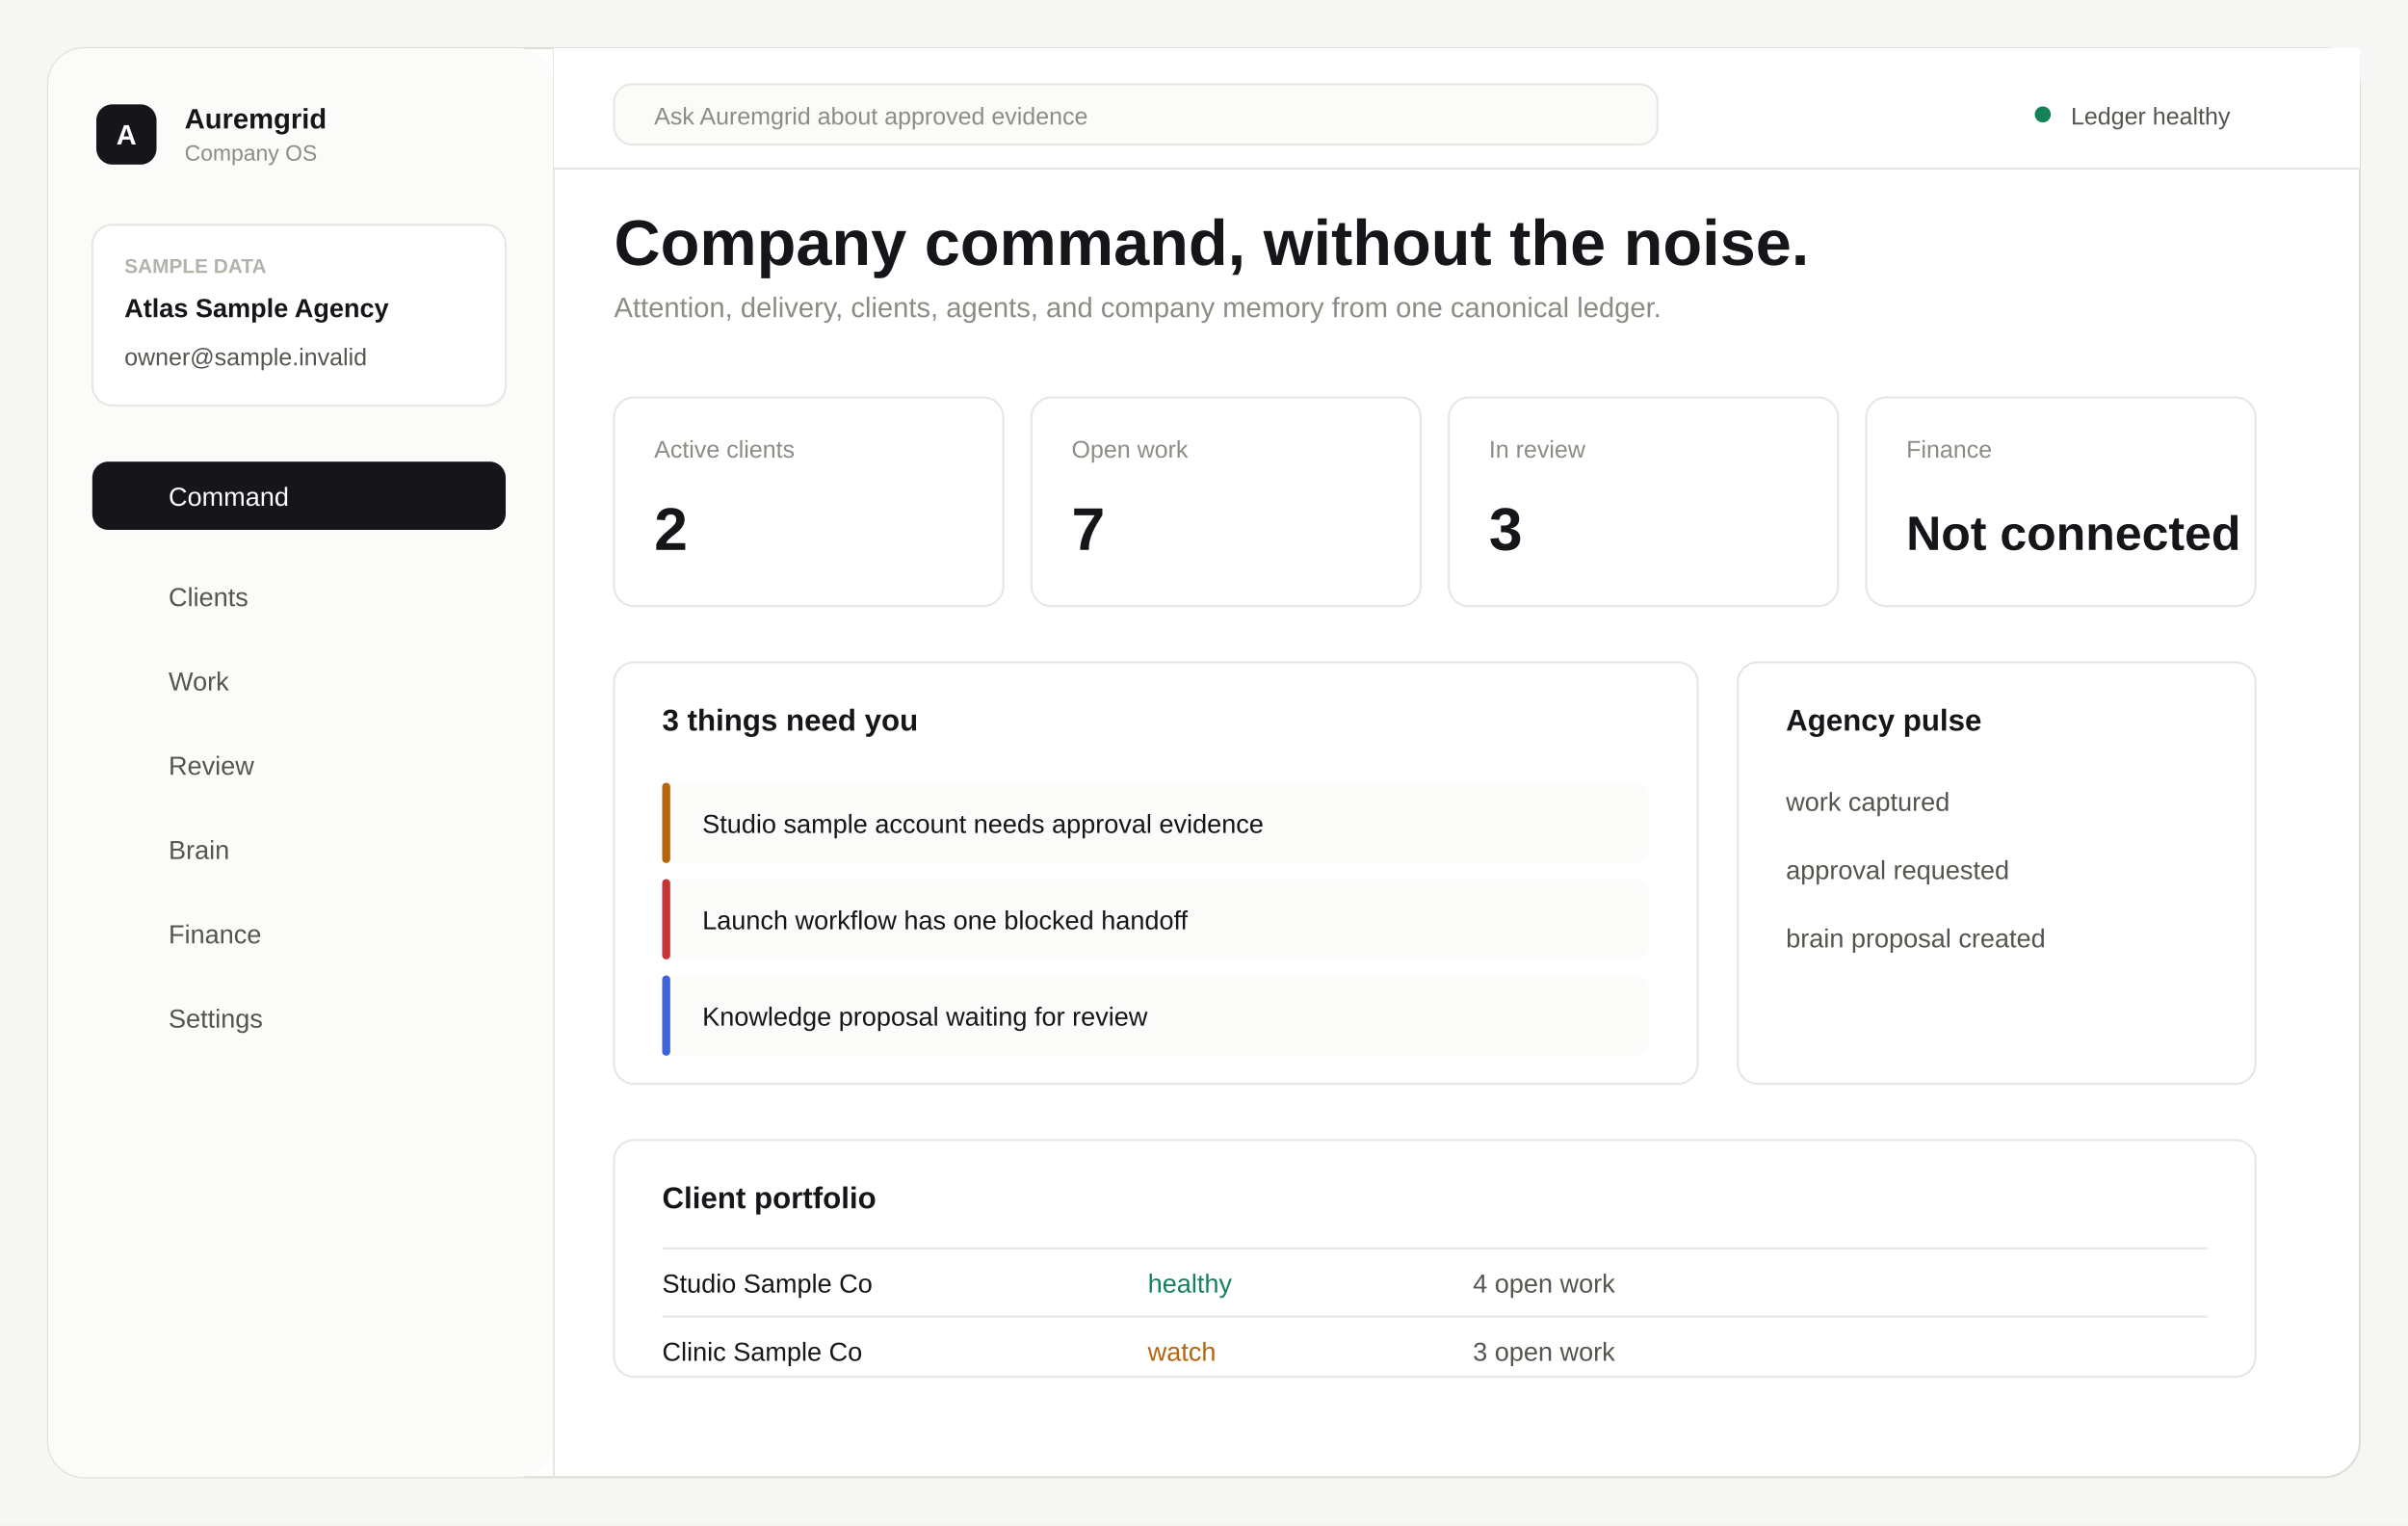
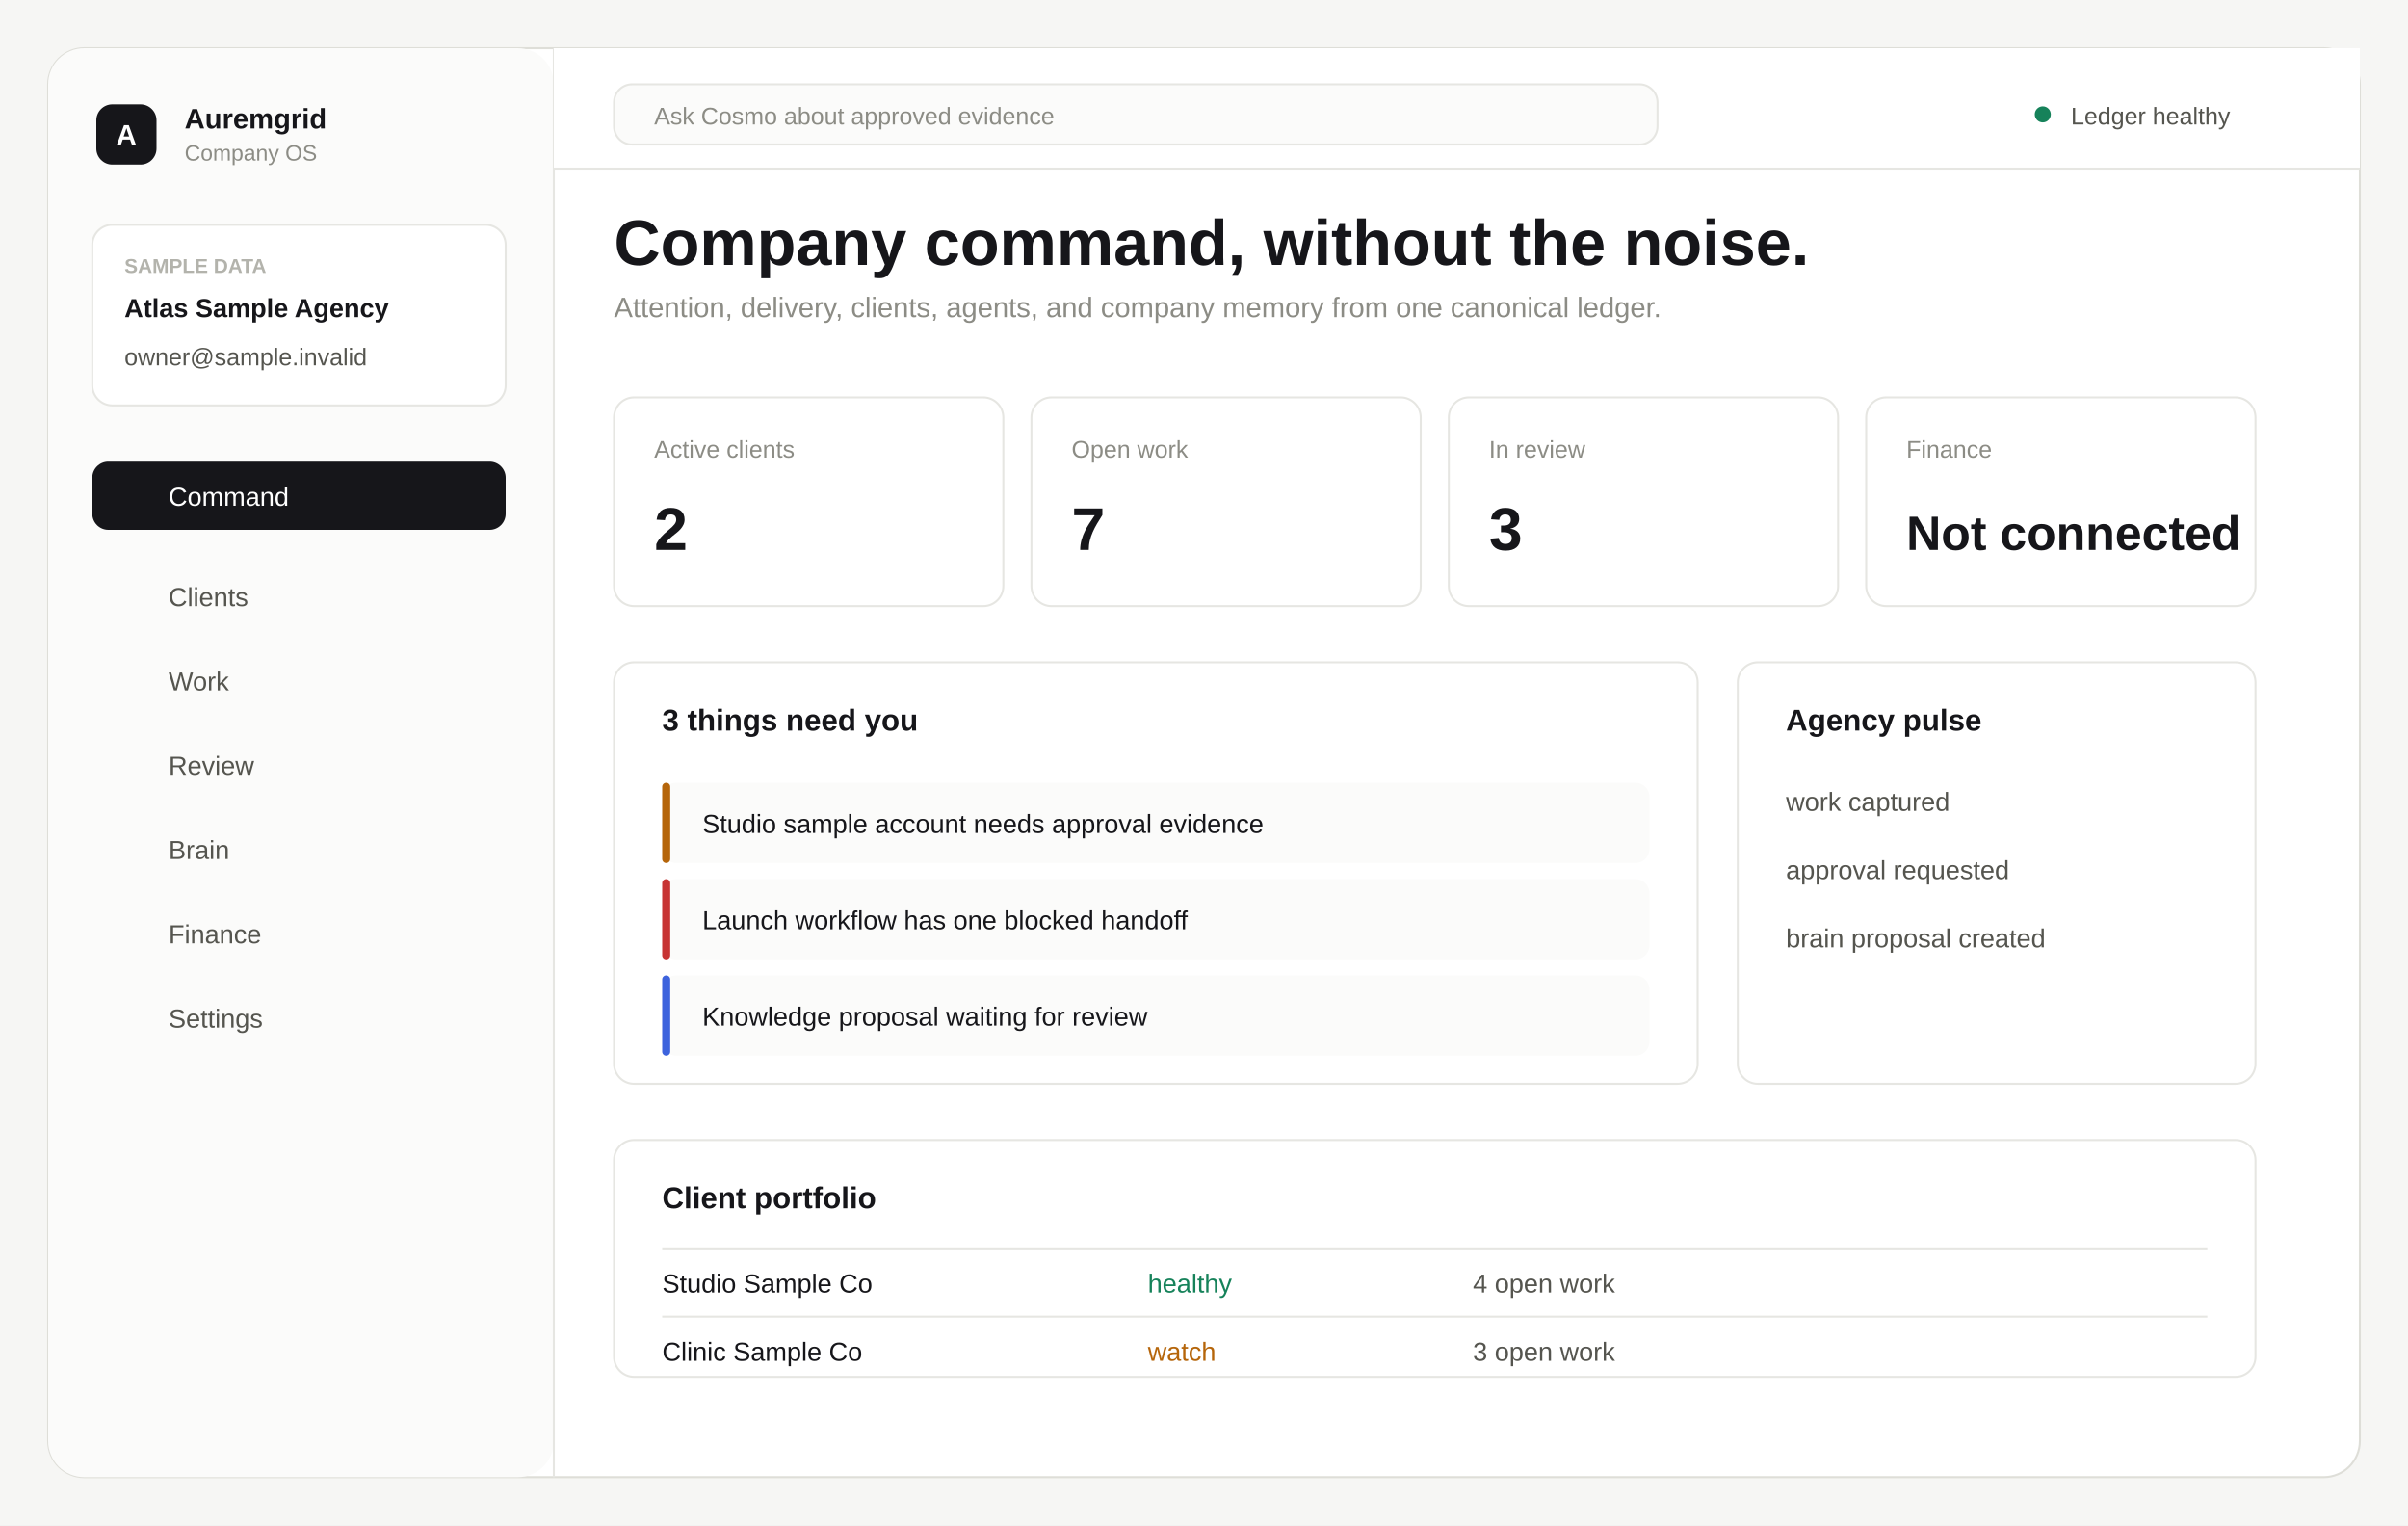
<svg xmlns="http://www.w3.org/2000/svg" width="1200" height="760" viewBox="0 0 1200 760" role="img" aria-labelledby="title desc">
  <rect width="1200" height="760" fill="#f6f6f4" />
  <rect x="24" y="24" width="1152" height="712" rx="18" fill="#ffffff" stroke="#deded8" />
  <rect x="24" y="24" width="252" height="712" rx="18" fill="#fbfbfa" />
  <path d="M276 24v712" stroke="#e6e6e2" />
  <rect x="48" y="52" width="30" height="30" rx="8" fill="#16161a" />
  <text x="63" y="72" text-anchor="middle" font-family="Segoe UI, Arial, sans-serif" font-size="14" font-weight="700" fill="#ffffff">A</text>
  <text x="92" y="64" font-family="Segoe UI, Arial, sans-serif" font-size="14" font-weight="700" fill="#16161a">Auremgrid</text>
  <text x="92" y="80" font-family="Segoe UI, Arial, sans-serif" font-size="11" fill="#8c8c85">Company OS</text>
  <rect x="46" y="112" width="206" height="90" rx="10" fill="#ffffff" stroke="#e6e6e2" />
  <text x="62" y="136" font-family="Segoe UI, Arial, sans-serif" font-size="10" font-weight="700" fill="#b3b3ac">SAMPLE DATA</text>
  <text x="62" y="158" font-family="Segoe UI, Arial, sans-serif" font-size="13" font-weight="700" fill="#16161a">Atlas Sample Agency</text>
  <text x="62" y="182" font-family="Segoe UI, Arial, sans-serif" font-size="12" fill="#55554f">owner@sample.invalid</text>
  <g font-family="Segoe UI, Arial, sans-serif" font-size="13" fill="#55554f">
    <rect x="46" y="230" width="206" height="34" rx="8" fill="#16161a" />
    <text x="84" y="252" fill="#ffffff">Command</text>
    <text x="84" y="302">Clients</text>
    <text x="84" y="344">Work</text>
    <text x="84" y="386">Review</text>
    <text x="84" y="428">Brain</text>
    <text x="84" y="470">Finance</text>
    <text x="84" y="512">Settings</text>
  </g>
  <rect x="276" y="24" width="900" height="60" fill="#ffffff" />
  <path d="M276 84h900" stroke="#e6e6e2" />
  <rect x="306" y="42" width="520" height="30" rx="9" fill="#fbfbfa" stroke="#e6e6e2" />
-   <text x="326" y="62" font-family="Segoe UI, Arial, sans-serif" font-size="12" fill="#8c8c85">Ask Auremgrid about approved evidence</text>
+   <text x="326" y="62" font-family="Segoe UI, Arial, sans-serif" font-size="12" fill="#8c8c85">Ask Cosmo about approved evidence</text>
  <circle cx="1018" cy="57" r="4" fill="#16825a" />
  <text x="1032" y="62" font-family="Segoe UI, Arial, sans-serif" font-size="12" fill="#55554f">Ledger healthy</text>
  <text x="306" y="132" font-family="Segoe UI, Arial, sans-serif" font-size="32" font-weight="700" fill="#16161a">Company command, without the noise.</text>
  <text x="306" y="158" font-family="Segoe UI, Arial, sans-serif" font-size="14" fill="#8c8c85">Attention, delivery, clients, agents, and company memory from one canonical ledger.</text>
  <g font-family="Segoe UI, Arial, sans-serif">
    <rect x="306" y="198" width="194" height="104" rx="10" fill="#ffffff" stroke="#e6e6e2" />
    <text x="326" y="228" font-size="12" fill="#8c8c85">Active clients</text>
    <text x="326" y="274" font-size="30" font-weight="700" fill="#16161a">2</text>
    <rect x="514" y="198" width="194" height="104" rx="10" fill="#ffffff" stroke="#e6e6e2" />
    <text x="534" y="228" font-size="12" fill="#8c8c85">Open work</text>
    <text x="534" y="274" font-size="30" font-weight="700" fill="#16161a">7</text>
    <rect x="722" y="198" width="194" height="104" rx="10" fill="#ffffff" stroke="#e6e6e2" />
    <text x="742" y="228" font-size="12" fill="#8c8c85">In review</text>
    <text x="742" y="274" font-size="30" font-weight="700" fill="#16161a">3</text>
    <rect x="930" y="198" width="194" height="104" rx="10" fill="#ffffff" stroke="#e6e6e2" />
    <text x="950" y="228" font-size="12" fill="#8c8c85">Finance</text>
    <text x="950" y="274" font-size="24" font-weight="700" fill="#16161a">Not connected</text>
  </g>
  <rect x="306" y="330" width="540" height="210" rx="10" fill="#ffffff" stroke="#e6e6e2" />
  <text x="330" y="364" font-family="Segoe UI, Arial, sans-serif" font-size="15" font-weight="700" fill="#16161a">3 things need you</text>
  <g font-family="Segoe UI, Arial, sans-serif" font-size="13">
    <rect x="330" y="390" width="492" height="40" rx="7" fill="#fbfbfa" />
    <rect x="330" y="390" width="4" height="40" rx="2" fill="#b5650a" />
    <text x="350" y="415" fill="#16161a">Studio sample account needs approval evidence</text>
    <rect x="330" y="438" width="492" height="40" rx="7" fill="#fbfbfa" />
    <rect x="330" y="438" width="4" height="40" rx="2" fill="#c73434" />
    <text x="350" y="463" fill="#16161a">Launch workflow has one blocked handoff</text>
    <rect x="330" y="486" width="492" height="40" rx="7" fill="#fbfbfa" />
    <rect x="330" y="486" width="4" height="40" rx="2" fill="#3d63dd" />
    <text x="350" y="511" fill="#16161a">Knowledge proposal waiting for review</text>
  </g>
  <rect x="866" y="330" width="258" height="210" rx="10" fill="#ffffff" stroke="#e6e6e2" />
  <text x="890" y="364" font-family="Segoe UI, Arial, sans-serif" font-size="15" font-weight="700" fill="#16161a">Agency pulse</text>
  <text x="890" y="404" font-family="Segoe UI, Arial, sans-serif" font-size="13" fill="#55554f">work captured</text>
  <text x="890" y="438" font-family="Segoe UI, Arial, sans-serif" font-size="13" fill="#55554f">approval requested</text>
  <text x="890" y="472" font-family="Segoe UI, Arial, sans-serif" font-size="13" fill="#55554f">brain proposal created</text>
  <rect x="306" y="568" width="818" height="118" rx="10" fill="#ffffff" stroke="#e6e6e2" />
  <text x="330" y="602" font-family="Segoe UI, Arial, sans-serif" font-size="15" font-weight="700" fill="#16161a">Client portfolio</text>
  <path d="M330 622h770M330 656h770" stroke="#e6e6e2" />
  <text x="330" y="644" font-family="Segoe UI, Arial, sans-serif" font-size="13" fill="#16161a">Studio Sample Co</text>
  <text x="572" y="644" font-family="Segoe UI, Arial, sans-serif" font-size="13" fill="#16825a">healthy</text>
  <text x="734" y="644" font-family="Segoe UI, Arial, sans-serif" font-size="13" fill="#55554f">4 open work</text>
  <text x="330" y="678" font-family="Segoe UI, Arial, sans-serif" font-size="13" fill="#16161a">Clinic Sample Co</text>
  <text x="572" y="678" font-family="Segoe UI, Arial, sans-serif" font-size="13" fill="#b5650a">watch</text>
  <text x="734" y="678" font-family="Segoe UI, Arial, sans-serif" font-size="13" fill="#55554f">3 open work</text>
</svg>
